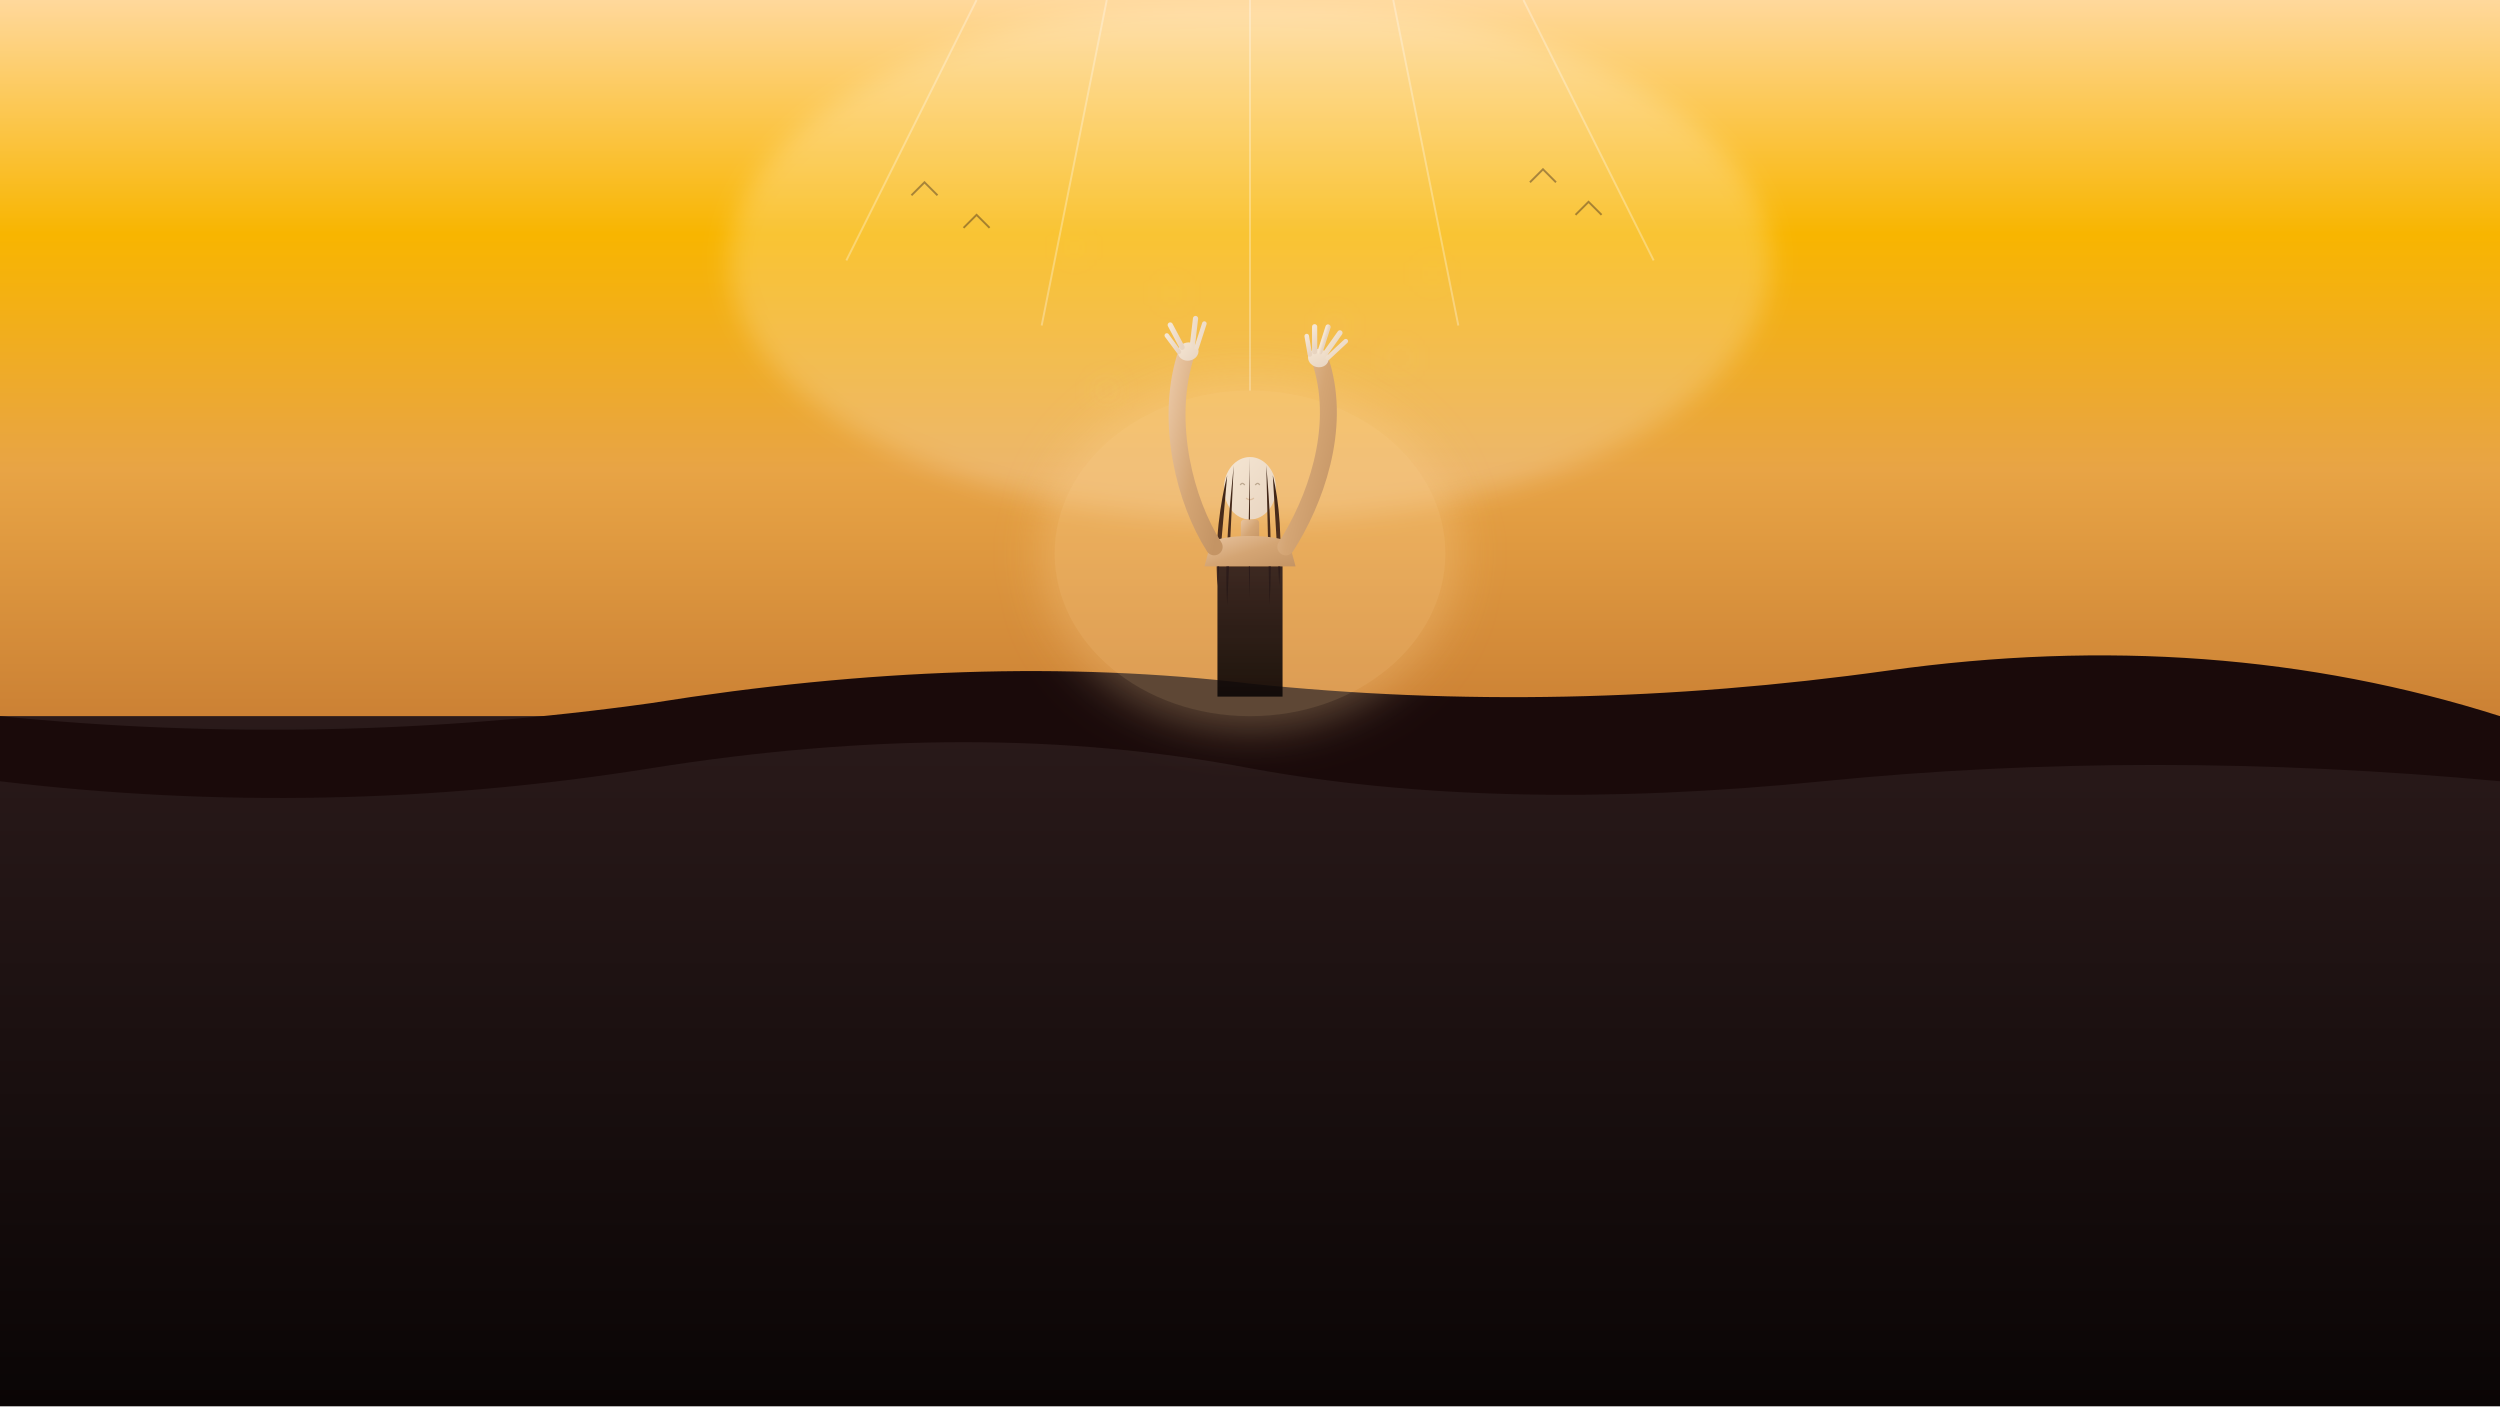
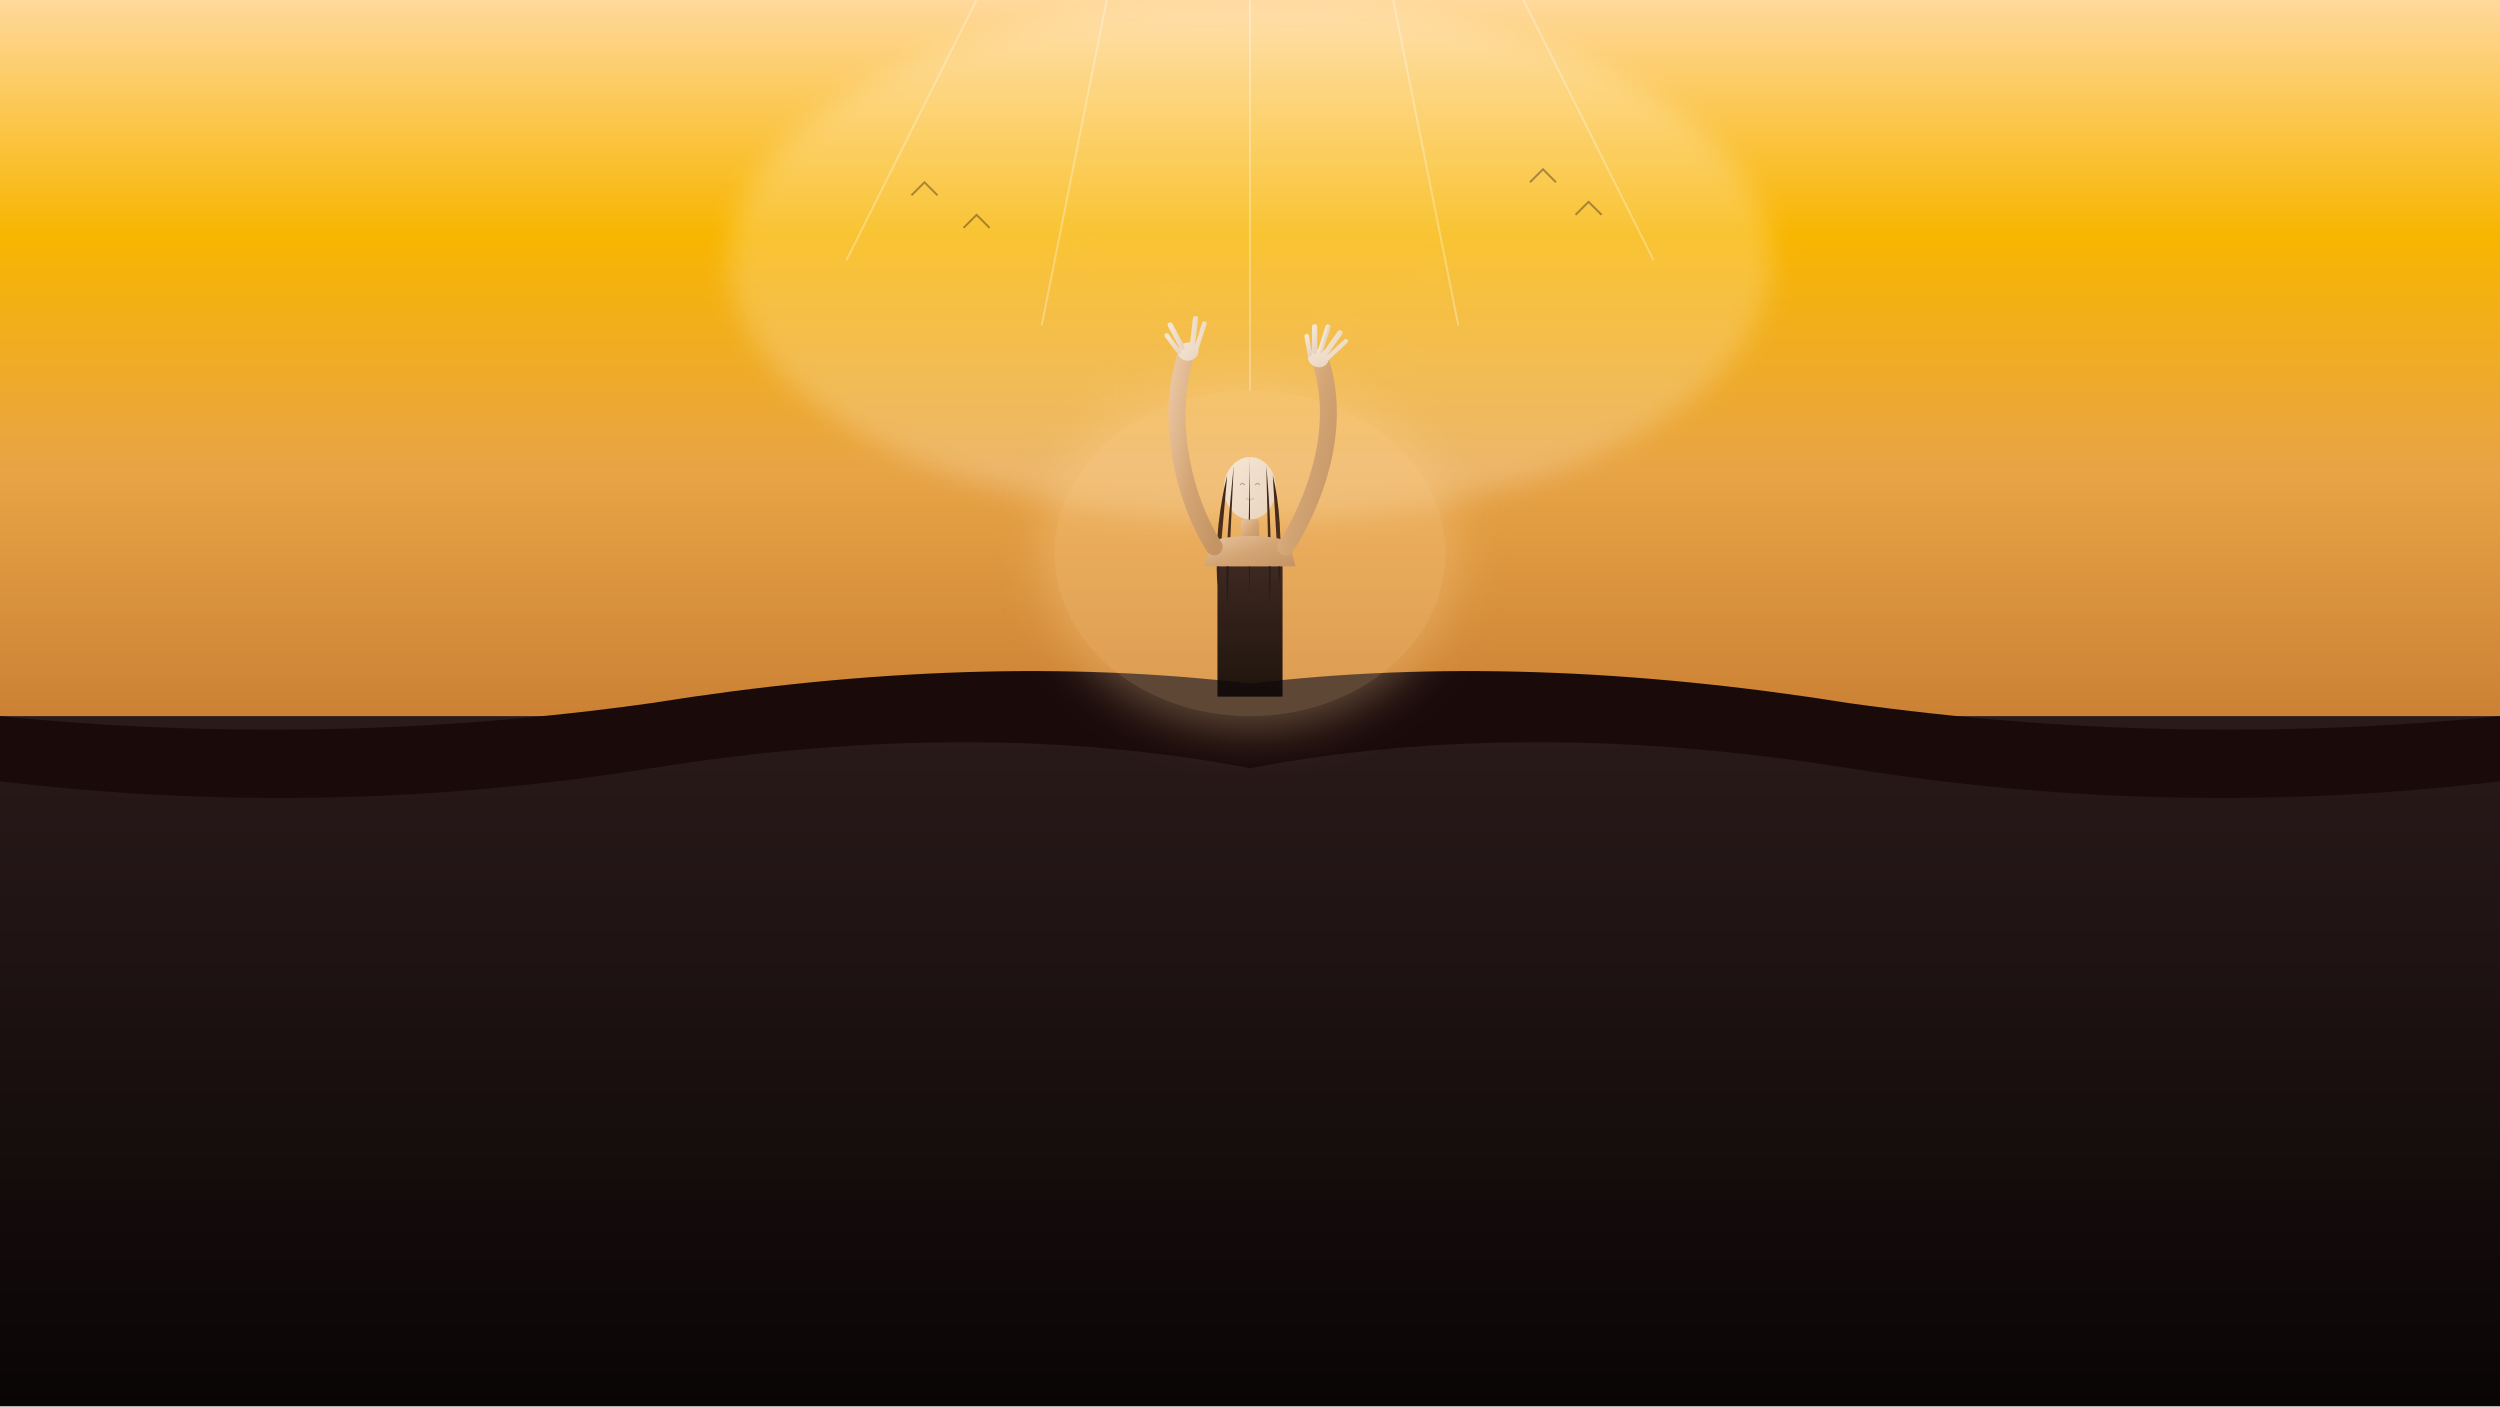
<svg xmlns="http://www.w3.org/2000/svg" preserveAspectRatio="xMidYMid slice" width="100%" height="100%" viewBox="0 0 3840 2160">
  <defs>
    <linearGradient id="lightSky" x1="0%" y1="0%" x2="0%" y2="100%">
      <stop offset="0%" stop-color="#ffd89b" />
      <stop offset="30%" stop-color="#f8b500" />
      <stop offset="60%" stop-color="#e8a445" />
      <stop offset="100%" stop-color="#c47830" />
    </linearGradient>
    <linearGradient id="dark" x1="0%" y1="0%" x2="0%" y2="100%">
      <stop offset="0%" stop-color="#2a1a1a" />
      <stop offset="100%" stop-color="#0a0505" />
    </linearGradient>
    <linearGradient id="skin" x1="0%" y1="0%" x2="100%" y2="100%">
      <stop offset="0%" stop-color="#e8c4a0" />
      <stop offset="50%" stop-color="#d4a574" />
      <stop offset="100%" stop-color="#c49464" />
    </linearGradient>
    <linearGradient id="skinLight" x1="0%" y1="0%" x2="100%" y2="100%">
      <stop offset="0%" stop-color="#f5e6d3" />
      <stop offset="100%" stop-color="#e8d4c0" />
    </linearGradient>
    <linearGradient id="hair" x1="0%" y1="0%" x2="0%" y2="100%">
      <stop offset="0%" stop-color="#3d2314" />
      <stop offset="100%" stop-color="#5a3825" />
    </linearGradient>
    <filter id="glow" x="-100%" y="-100%" width="300%" height="300%">
      <feGaussianBlur stdDeviation="40" result="blur" />
      <feMerge>
        <feMergeNode in="blur" />
        <feMergeNode in="blur" />
        <feMergeNode in="SourceGraphic" />
      </feMerge>
    </filter>
    <filter id="softGlow">
      <feGaussianBlur stdDeviation="20" />
    </filter>
  </defs>
  <rect y="0" width="100%" height="1200" fill="url(#lightSky)" />
  <g stroke="#fff" stroke-width="3" opacity="0.3">
    <line x1="1920" y1="0" x2="1920" y2="600" />
    <line x1="1700" y1="0" x2="1600" y2="500" />
    <line x1="2140" y1="0" x2="2240" y2="500" />
    <line x1="1500" y1="0" x2="1300" y2="400" />
    <line x1="2340" y1="0" x2="2540" y2="400" />
  </g>
  <ellipse cx="1920" cy="400" rx="800" ry="400" fill="#fff" opacity="0.2" filter="url(#softGlow)" />
  <rect y="1100" width="100%" height="1060" fill="url(#dark)" />
-   <path d="M0 1100 Q500 1150, 1000 1080 Q1500 1000, 1920 1050 Q2400 1100, 2900 1030 Q3400 960, 3840 1100 L3840 1200 Q3300 1150, 2800 1200 Q2300 1250, 1920 1180 Q1500 1100, 1000 1180 Q500 1260, 0 1200 Z" fill="#1a0a0a" />
+   <path d="M0 1100 Q500 1150, 1000 1080 Q1500 1000, 1920 1050 Q2340 1000, 2840 1080 Q3340 1150, 3840 1100 L3840 1200 Q3340 1260, 2840 1180 Q2340 1100, 1920 1180 Q1500 1100, 1000 1180 Q500 1260, 0 1200 Z" fill="#1a0a0a" />
  <g transform="translate(1920, 950)">
    <ellipse cx="0" cy="-100" rx="300" ry="250" fill="#ffd89b" opacity="0.3" filter="url(#glow)" />
    <ellipse cx="0" cy="-200" rx="40" ry="48" fill="url(#skinLight)" />
    <path d="M-15-205 Q-12-210, -8-205" stroke="#8b7355" stroke-width="2" fill="none" opacity="0.5" />
    <path d="M8-205 Q12-210, 15-205" stroke="#8b7355" stroke-width="2" fill="none" opacity="0.5" />
    <path d="M-6-185 Q0-180, 6-185" stroke="#c49464" stroke-width="2" fill="none" opacity="0.4" />
    <g fill="url(#hair)">
      <path d="M-35-220 C-45-180, -55-120, -50-50" />
      <path d="M-25-235 C-30-180, -40-100, -35-20" />
      <path d="M0-248 C0-200, -5-120, 0-30" />
      <path d="M25-235 C30-180, 35-100, 30-20" />
      <path d="M35-220 C45-180, 50-120, 45-50" />
    </g>
    <rect x="-14" y="-152" width="28" height="35" fill="url(#skin)" rx="5" />
    <path d="M-60-117 C-40-130, 40-130, 60-117 L70-80 L-70-80 Z" fill="url(#skin)" />
    <path d="M-55-110 C-100-180, -130-300, -100-400" stroke="url(#skin)" stroke-width="26" fill="none" stroke-linecap="round" />
    <g transform="translate(-95, -410) rotate(-10)">
      <ellipse cx="0" cy="0" rx="16" ry="14" fill="url(#skinLight)" />
      <line x1="-8" y1="-8" x2="-20" y2="-45" stroke="url(#skinLight)" stroke-width="8" stroke-linecap="round" />
      <line x1="0" y1="-10" x2="0" y2="-50" stroke="url(#skinLight)" stroke-width="8" stroke-linecap="round" />
      <line x1="8" y1="-8" x2="20" y2="-48" stroke="url(#skinLight)" stroke-width="8" stroke-linecap="round" />
      <line x1="14" y1="-4" x2="32" y2="-38" stroke="url(#skinLight)" stroke-width="7" stroke-linecap="round" />
      <line x1="-14" y1="-2" x2="-28" y2="-30" stroke="url(#skinLight)" stroke-width="7" stroke-linecap="round" />
    </g>
    <path d="M55-110 C100-180, 140-290, 110-390" stroke="url(#skin)" stroke-width="26" fill="none" stroke-linecap="round" />
    <g transform="translate(105, -400) rotate(15)">
      <ellipse cx="0" cy="0" rx="16" ry="14" fill="url(#skinLight)" />
      <line x1="-8" y1="-8" x2="-18" y2="-45" stroke="url(#skinLight)" stroke-width="8" stroke-linecap="round" />
      <line x1="0" y1="-10" x2="2" y2="-50" stroke="url(#skinLight)" stroke-width="8" stroke-linecap="round" />
      <line x1="8" y1="-8" x2="22" y2="-46" stroke="url(#skinLight)" stroke-width="8" stroke-linecap="round" />
      <line x1="14" y1="-4" x2="34" y2="-36" stroke="url(#skinLight)" stroke-width="7" stroke-linecap="round" />
      <line x1="-14" y1="-2" x2="-26" y2="-28" stroke="url(#skinLight)" stroke-width="7" stroke-linecap="round" />
    </g>
    <rect x="-50" y="-80" width="100" height="200" fill="url(#dark)" opacity="0.9" />
  </g>
  <g fill="#ffd89b" filter="url(#softGlow)" opacity="0.7">
    <circle cx="1700" cy="600" r="6" />
    <circle cx="2150" cy="550" r="5" />
    <circle cx="1800" cy="450" r="4" />
    <circle cx="2050" cy="500" r="5" />
    <circle cx="1650" cy="380" r="4" />
    <circle cx="2200" cy="420" r="4" />
  </g>
  <g stroke="#2a1a1a" stroke-width="3" fill="none" opacity="0.4">
    <path d="M1400 300 L1420 280 L1440 300" />
    <path d="M1480 350 L1500 330 L1520 350" />
    <path d="M2350 280 L2370 260 L2390 280" />
    <path d="M2420 330 L2440 310 L2460 330" />
  </g>
</svg>
